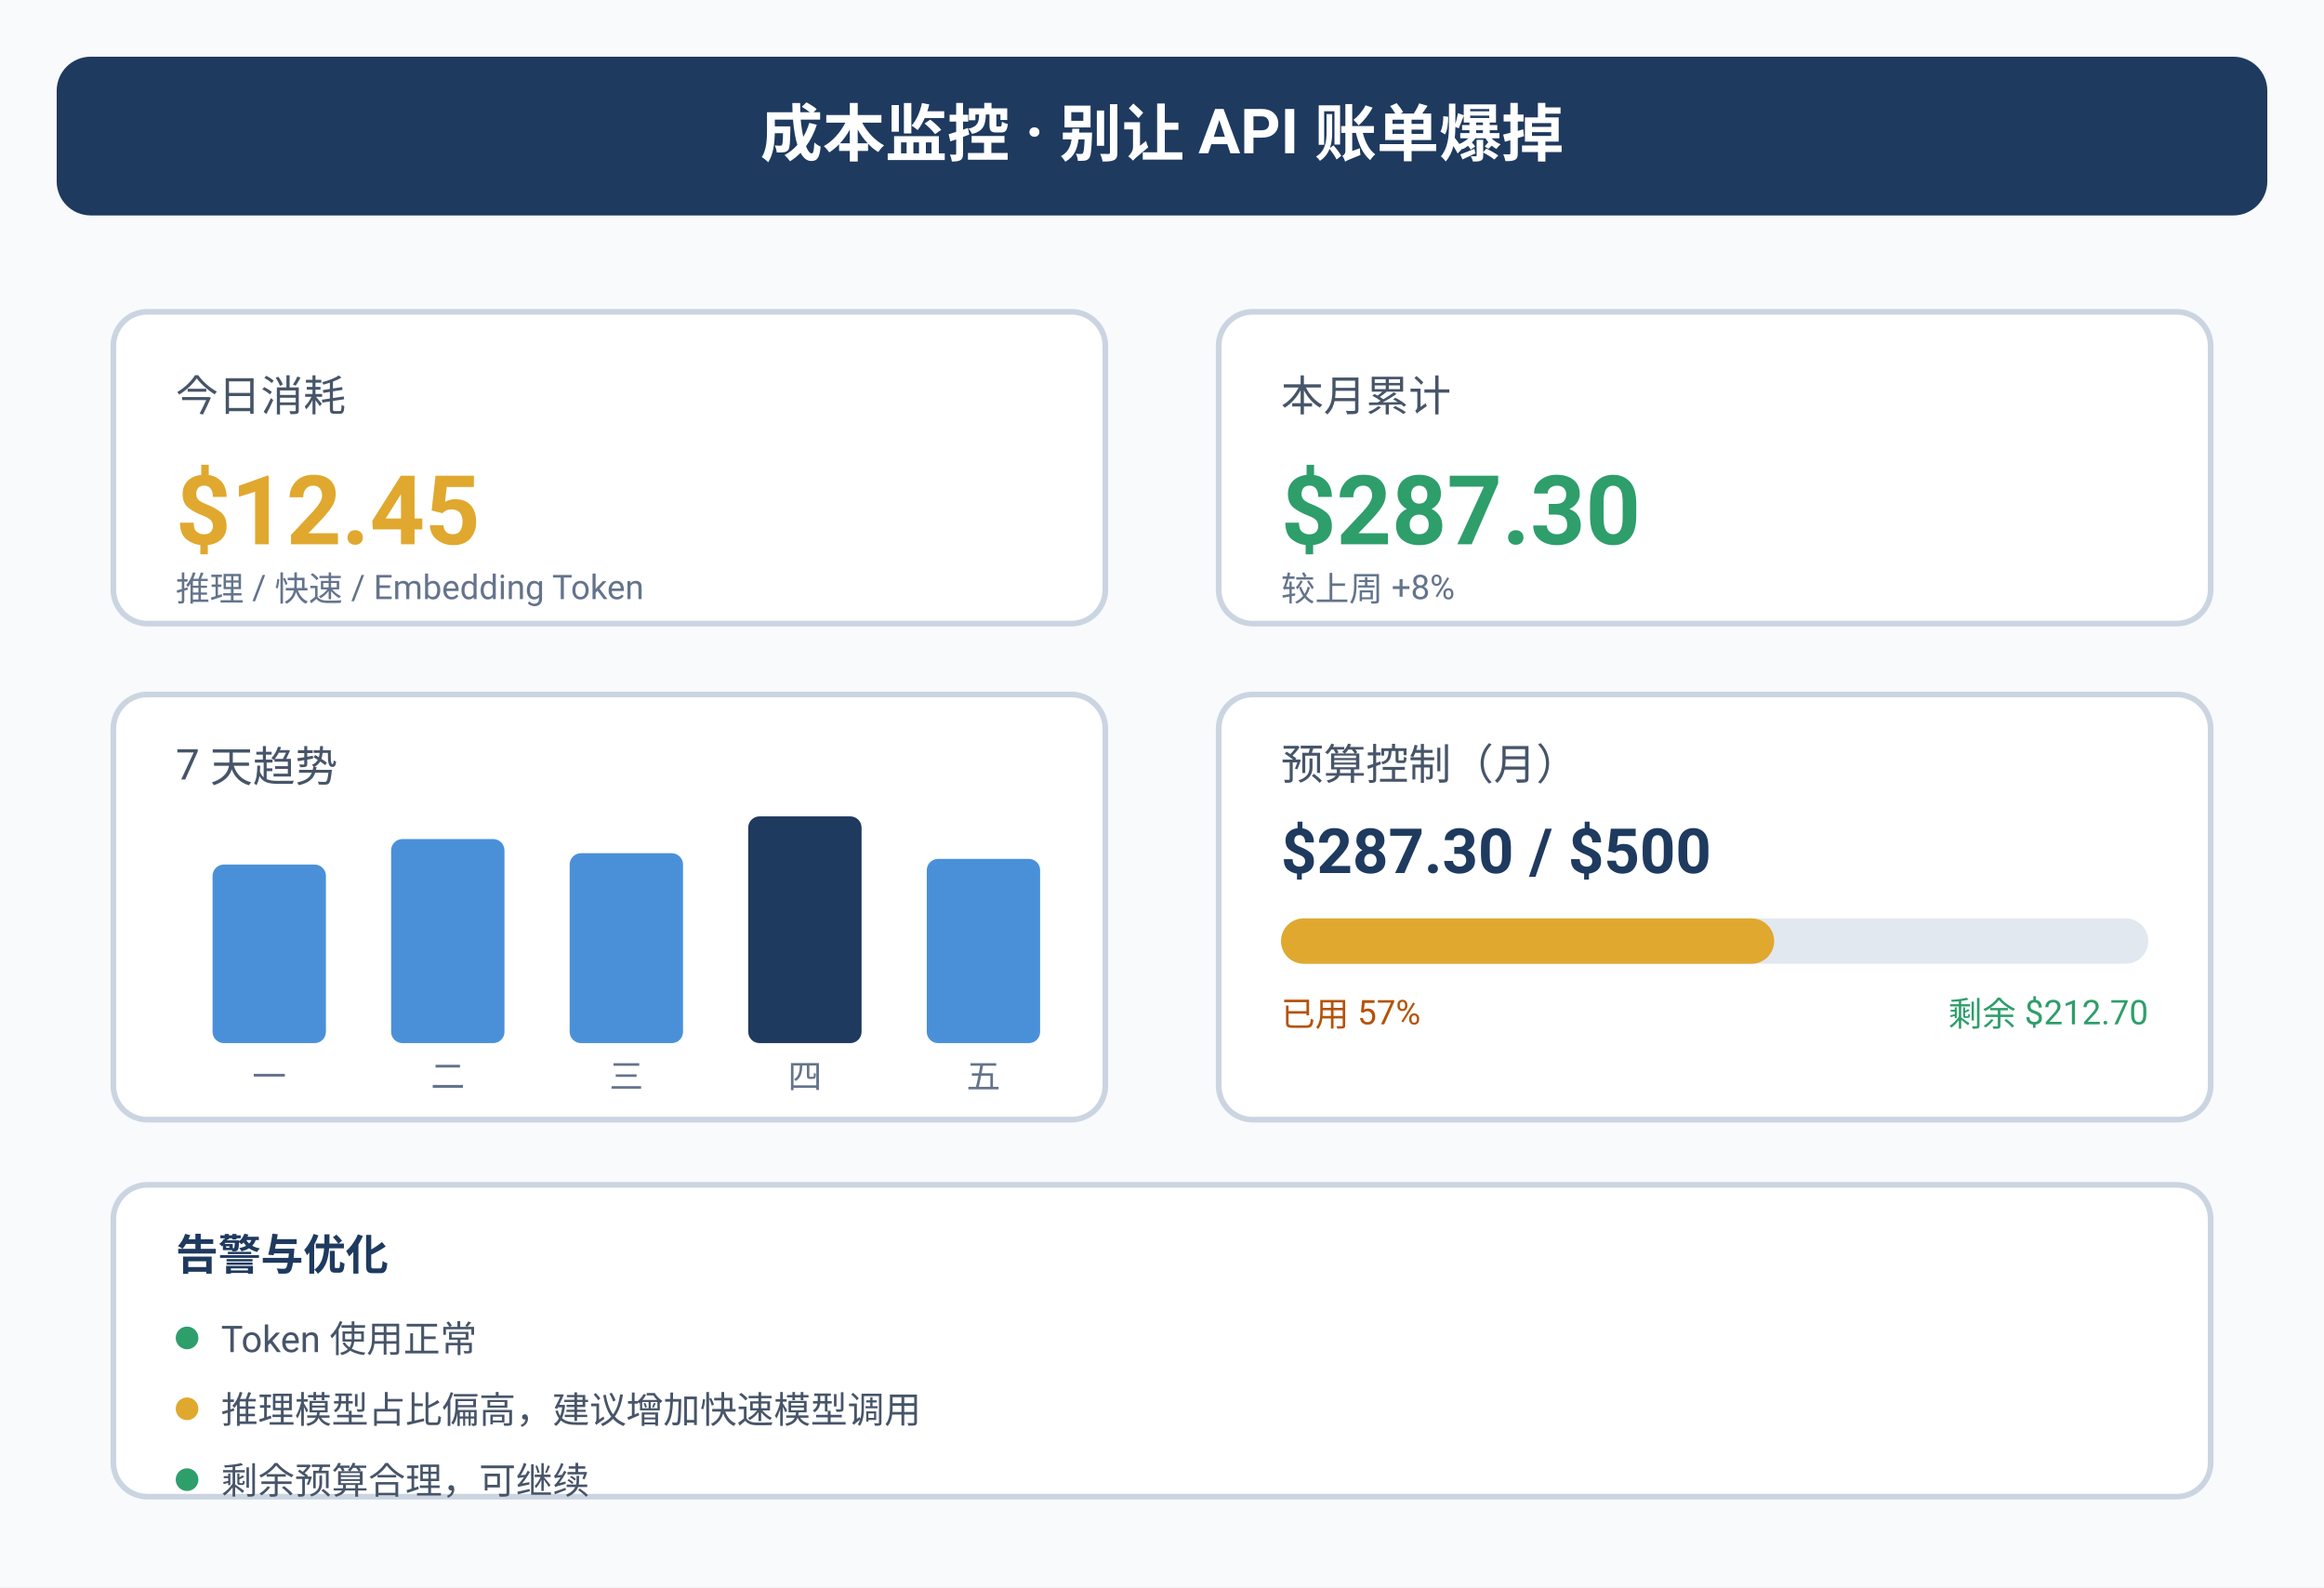
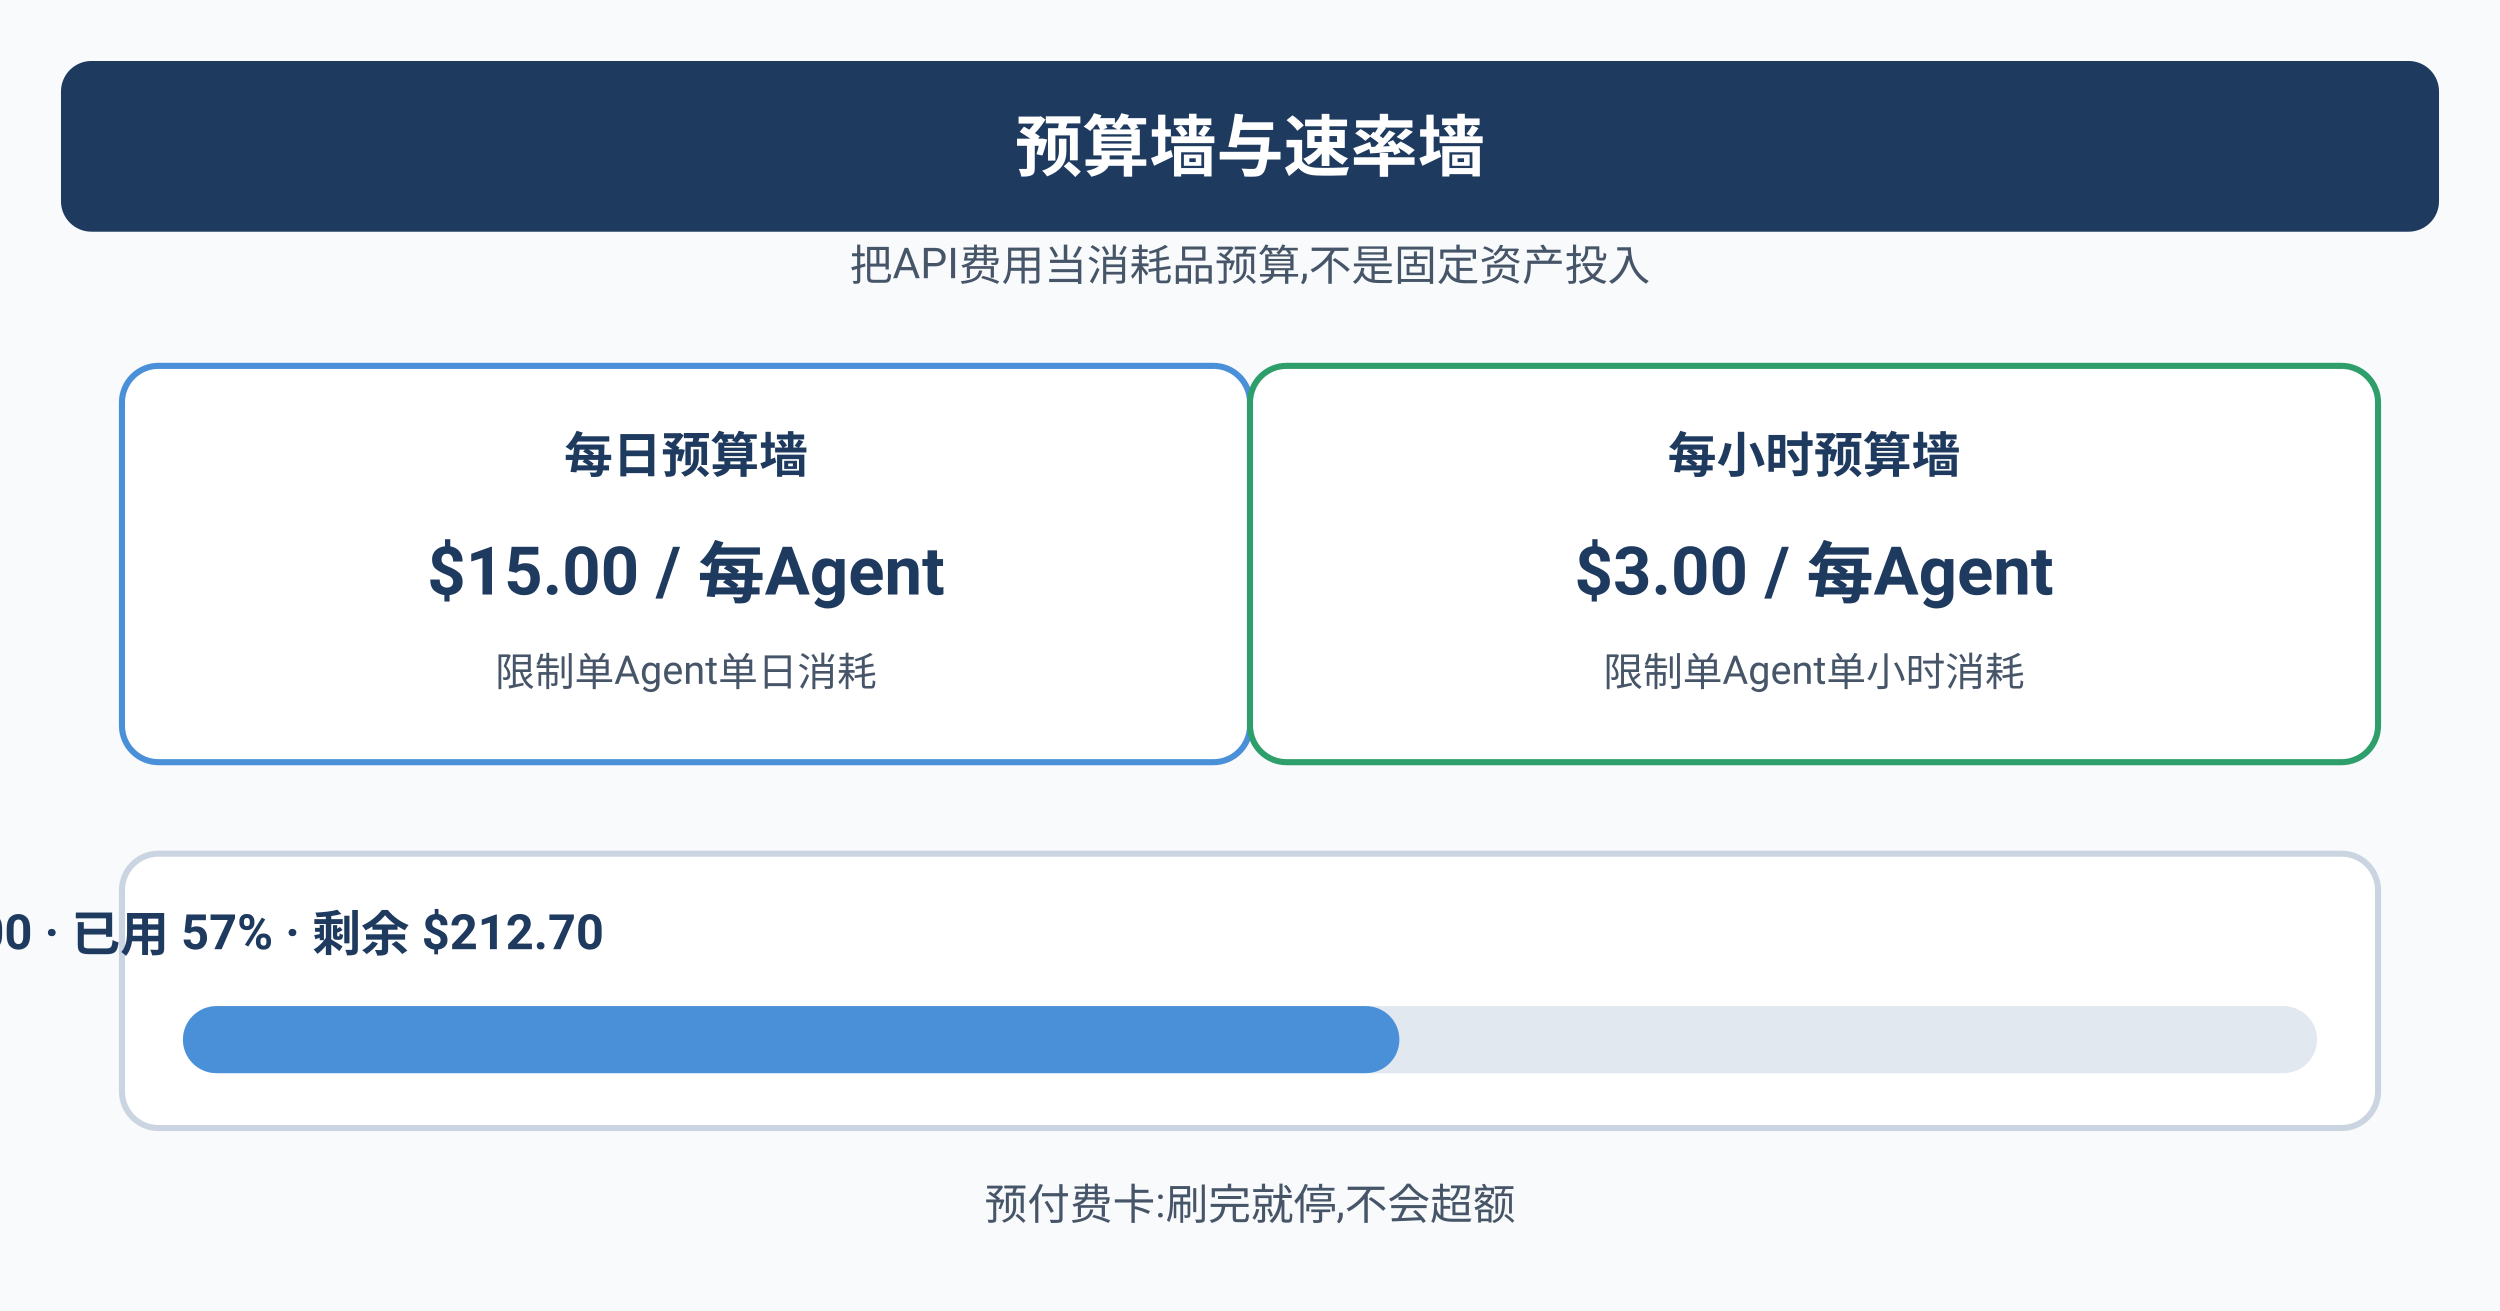
- <svg xmlns="http://www.w3.org/2000/svg" viewBox="0 0 820 560" font-family="'Segoe UI', Roboto, Helvetica, Arial, sans-serif">
-   <rect width="820" height="560" fill="#f8fafc" />
-   <rect x="20" y="20" width="780" height="56" rx="12" fill="#1f3a5f" />
-   <text x="410" y="55" fill="#ffffff" font-size="22" font-weight="700" text-anchor="middle">成本监控 · 别让 API 账单爆掉</text>
-   <rect x="40" y="110" width="350" height="110" rx="12" fill="#ffffff" stroke="#cbd5e1" stroke-width="2" />
-   <text x="62" y="145" fill="#475569" font-size="15">今日消耗</text>
-   <text x="62" y="192" fill="#e0a82e" font-size="34" font-weight="700">$12.45</text>
-   <text x="62" y="212" fill="#64748b" font-size="12">推理 / 快速 / Embedding Token</text>
-   <rect x="430" y="110" width="350" height="110" rx="12" fill="#ffffff" stroke="#cbd5e1" stroke-width="2" />
-   <text x="452" y="145" fill="#475569" font-size="15">本月累计</text>
-   <text x="452" y="192" fill="#2e9e6b" font-size="34" font-weight="700">$287.30</text>
-   <text x="452" y="212" fill="#64748b" font-size="12">较上周 +8%</text>
-   <rect x="40" y="245" width="350" height="150" rx="12" fill="#ffffff" stroke="#cbd5e1" stroke-width="2" />
-   <text x="62" y="275" fill="#475569" font-size="15">7 天趋势</text>
-   <rect x="75" y="305" width="40" height="63" rx="4" fill="#4a90d9" />
-   <rect x="138" y="296" width="40" height="72" rx="4" fill="#4a90d9" />
-   <rect x="201" y="301" width="40" height="67" rx="4" fill="#4a90d9" />
-   <rect x="264" y="288" width="40" height="80" rx="4" fill="#1f3a5f" />
-   <rect x="327" y="303" width="40" height="65" rx="4" fill="#4a90d9" />
-   <text x="95" y="384" fill="#64748b" font-size="12" text-anchor="middle">一</text>
-   <text x="158" y="384" fill="#64748b" font-size="12" text-anchor="middle">二</text>
-   <text x="221" y="384" fill="#64748b" font-size="12" text-anchor="middle">三</text>
-   <text x="284" y="384" fill="#64748b" font-size="12" text-anchor="middle">四</text>
-   <text x="347" y="384" fill="#64748b" font-size="12" text-anchor="middle">五</text>
-   <rect x="430" y="245" width="350" height="150" rx="12" fill="#ffffff" stroke="#cbd5e1" stroke-width="2" />
-   <text x="452" y="275" fill="#475569" font-size="15">预算控制（月）</text>
-   <text x="452" y="308" fill="#1f3a5f" font-size="22" font-weight="700">$287.30 / $500</text>
-   <rect x="452" y="324" width="306" height="16" rx="8" fill="#e2e8f0" />
-   <rect x="452" y="324" width="174" height="16" rx="8" fill="#e0a82e" />
-   <text x="452" y="362" fill="#b45309" font-size="12">已用 57%</text>
-   <text x="758" y="362" fill="#2e9e6b" font-size="12" text-anchor="end">剩余 $212.70</text>
-   <rect x="40" y="418" width="740" height="110" rx="12" fill="#ffffff" stroke="#cbd5e1" stroke-width="2" />
-   <text x="62" y="448" fill="#1f3a5f" font-size="15" font-weight="700">告警与优化</text>
-   <circle cx="66" cy="472" r="4" fill="#2e9e6b" />
-   <text x="78" y="477" fill="#475569" font-size="13">Token 使用正常</text>
-   <circle cx="66" cy="497" r="4" fill="#e0a82e" />
-   <text x="78" y="502" fill="#475569" font-size="13">推理模型占比偏高，建议增加快速模型调用</text>
-   <circle cx="66" cy="522" r="4" fill="#2e9e6b" />
-   <text x="78" y="527" fill="#475569" font-size="13">剩余预算合理，可继续</text>
+ <svg xmlns="http://www.w3.org/2000/svg" viewBox="0 0 820 430" font-family="'Segoe UI', Roboto, Helvetica, Arial, sans-serif">
+   <rect width="820" height="430" fill="#f8fafc" />
+   <rect x="20" y="20" width="780" height="56" rx="10" fill="#1f3a5f" />
+   <text x="410" y="56" fill="#ffffff" font-size="22" font-weight="700" text-anchor="middle">预算墙与速率墙</text>
+   <text x="410" y="92" fill="#475569" font-size="14" text-anchor="middle">把API费用当消耗品预算,不是固定资产投入</text>
+   <rect x="40" y="120" width="370" height="130" rx="12" fill="#ffffff" stroke="#4a90d9" stroke-width="2" />
+   <text x="225" y="155" fill="#1f3a5f" font-size="16" font-weight="700" text-anchor="middle">每日预算墙</text>
+   <text x="225" y="195" fill="#1f3a5f" font-size="22" font-weight="700" text-anchor="middle">$15.00 / 每Agent</text>
+   <text x="225" y="225" fill="#475569" font-size="13" font-weight="normal" text-anchor="middle">限制单Agent单日消耗</text>
+   <rect x="410" y="120" width="370" height="130" rx="12" fill="#ffffff" stroke="#2e9e6b" stroke-width="2" />
+   <text x="595" y="155" fill="#1f3a5f" font-size="16" font-weight="700" text-anchor="middle">每小时预算墙</text>
+   <text x="595" y="195" fill="#1f3a5f" font-size="22" font-weight="700" text-anchor="middle">$3.00 / 每Agent</text>
+   <text x="595" y="225" fill="#475569" font-size="13" font-weight="normal" text-anchor="middle">限制单Agent单小时消耗</text>
+   <rect x="40" y="280" width="740" height="90" rx="12" fill="#ffffff" stroke="#cbd5e1" stroke-width="2" />
+   <text x="60" y="312" fill="#1f3a5f" font-size="16" font-weight="700" text-anchor="middle">月预算 $500 · 已用 57% · 剩余 $212.70</text>
+   <rect x="60" y="330" width="700" height="22" rx="11" fill="#e2e8f0" />
+   <rect x="60" y="330" width="399" height="22" rx="11" fill="#4a90d9" />
+   <text x="410" y="400" fill="#475569" font-size="14" font-weight="normal" text-anchor="middle">预付费卡:刷完就停,不会超额</text>
</svg>
